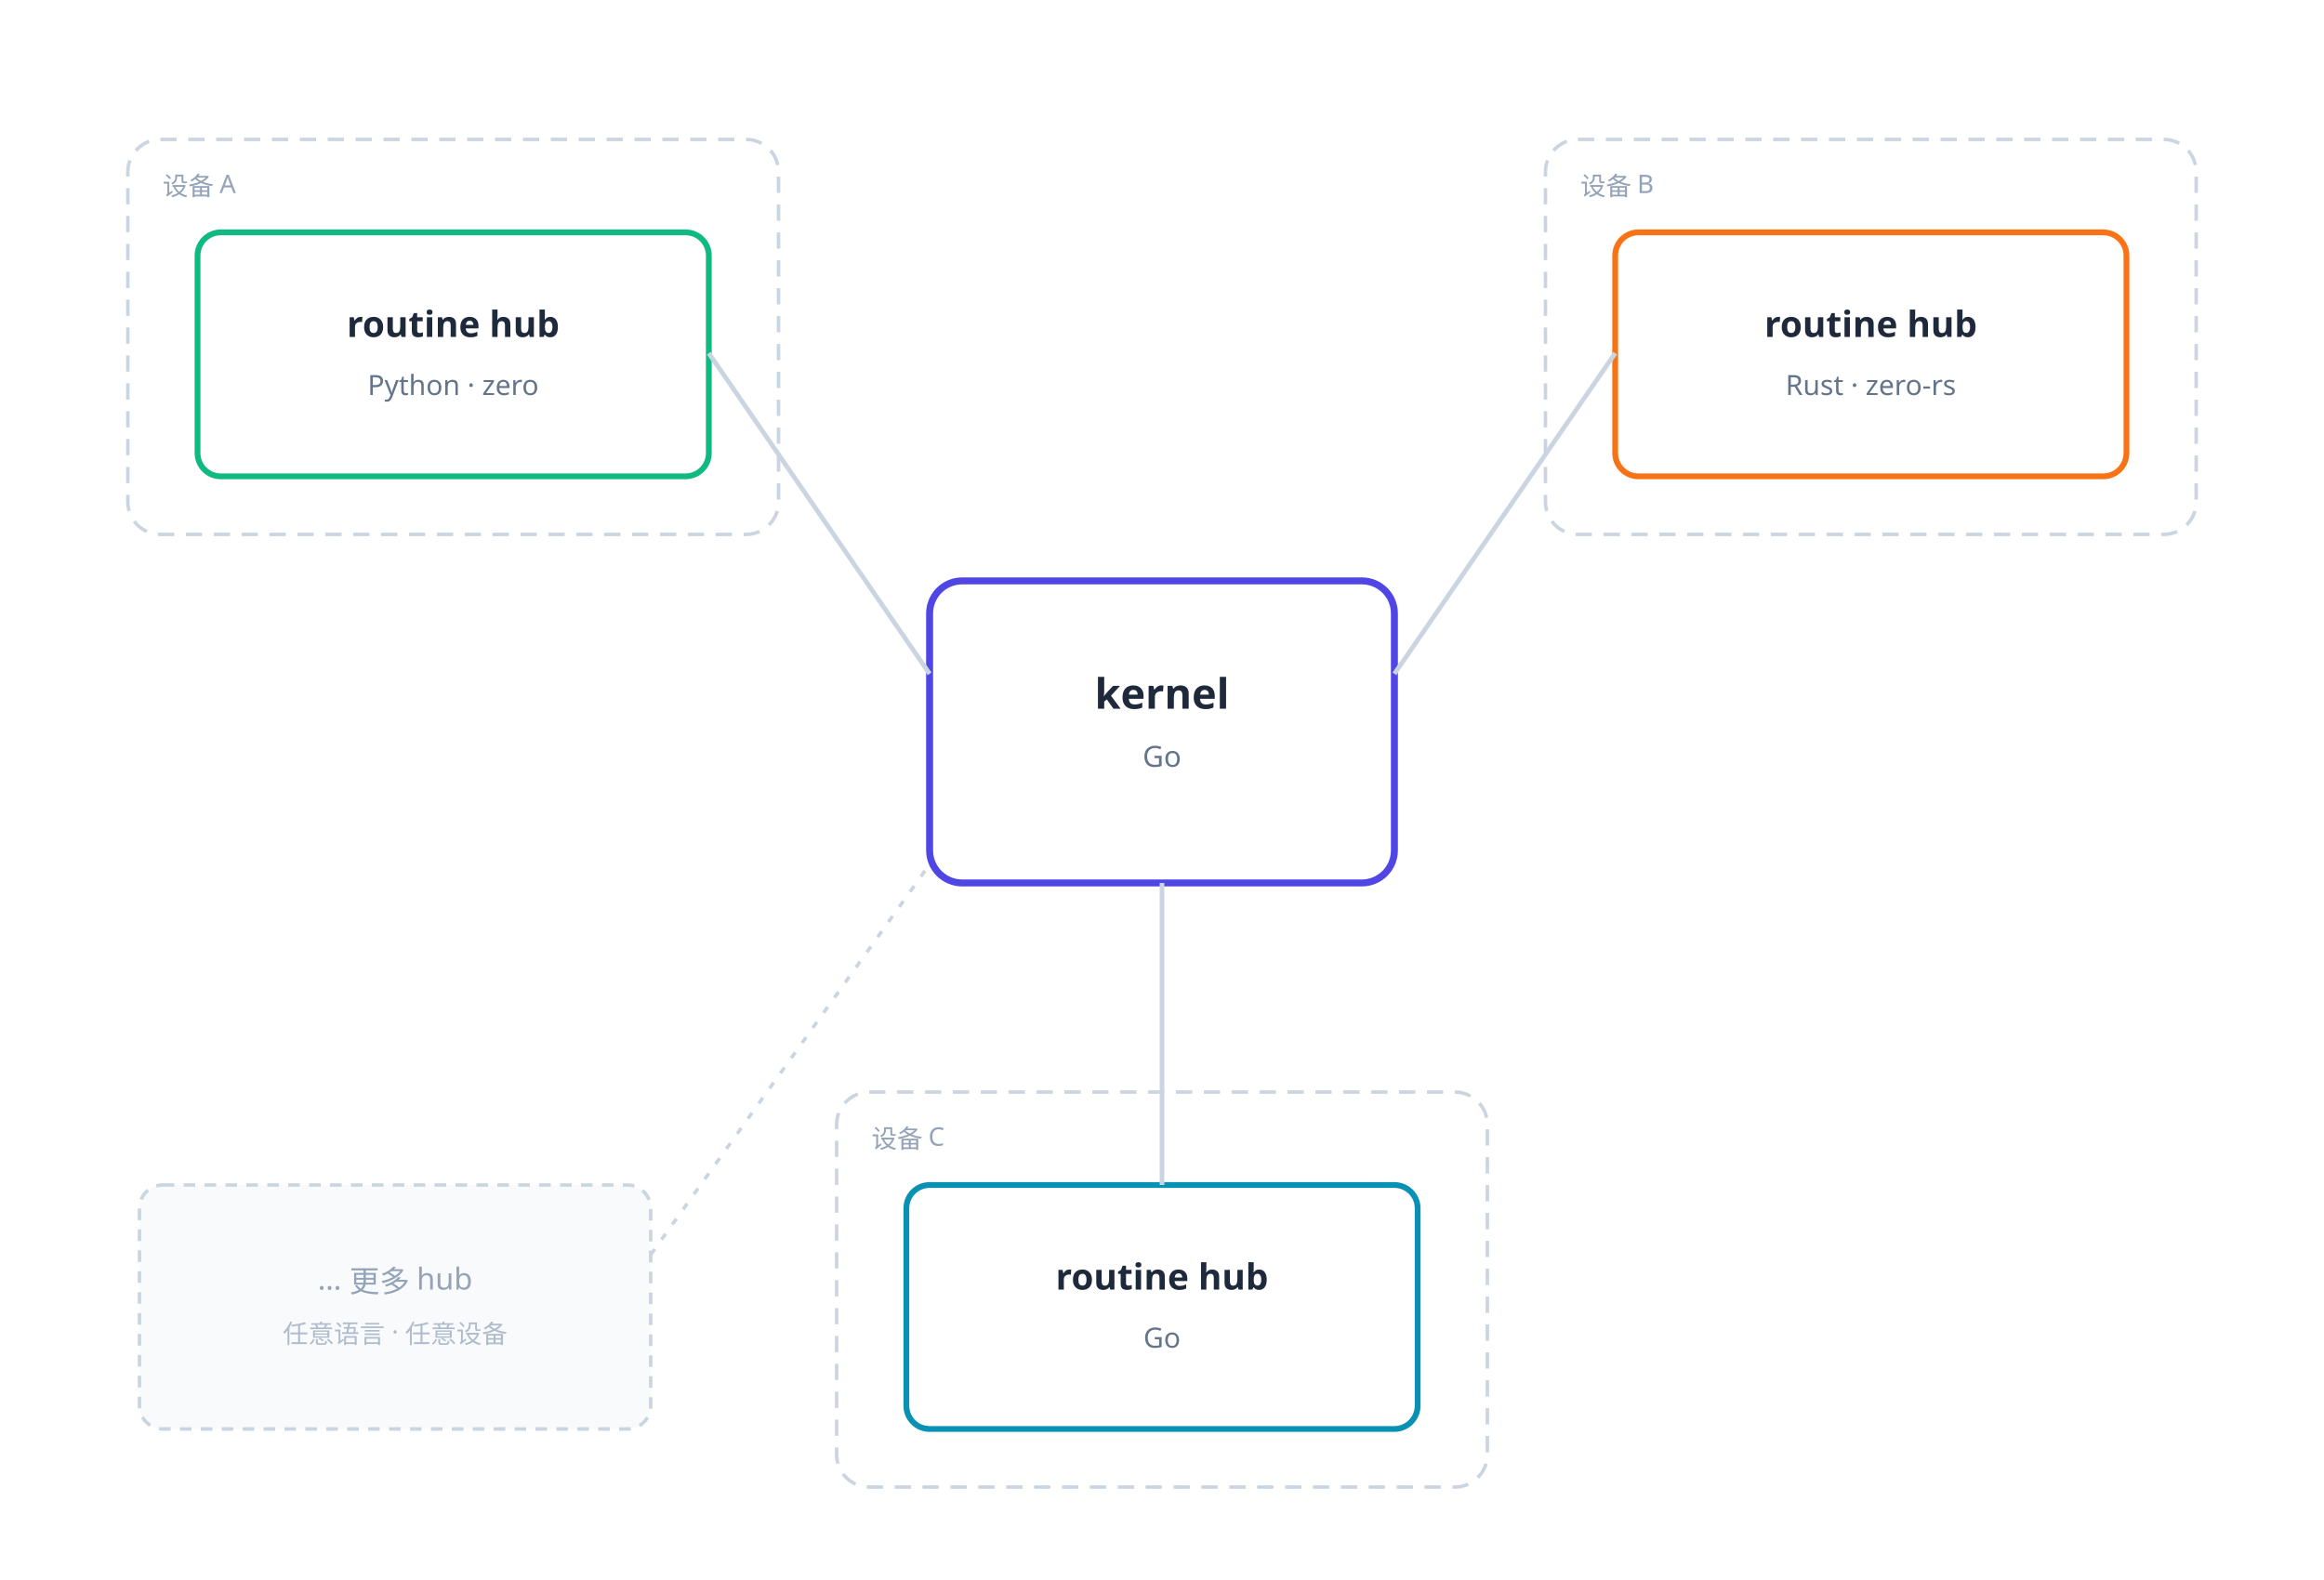
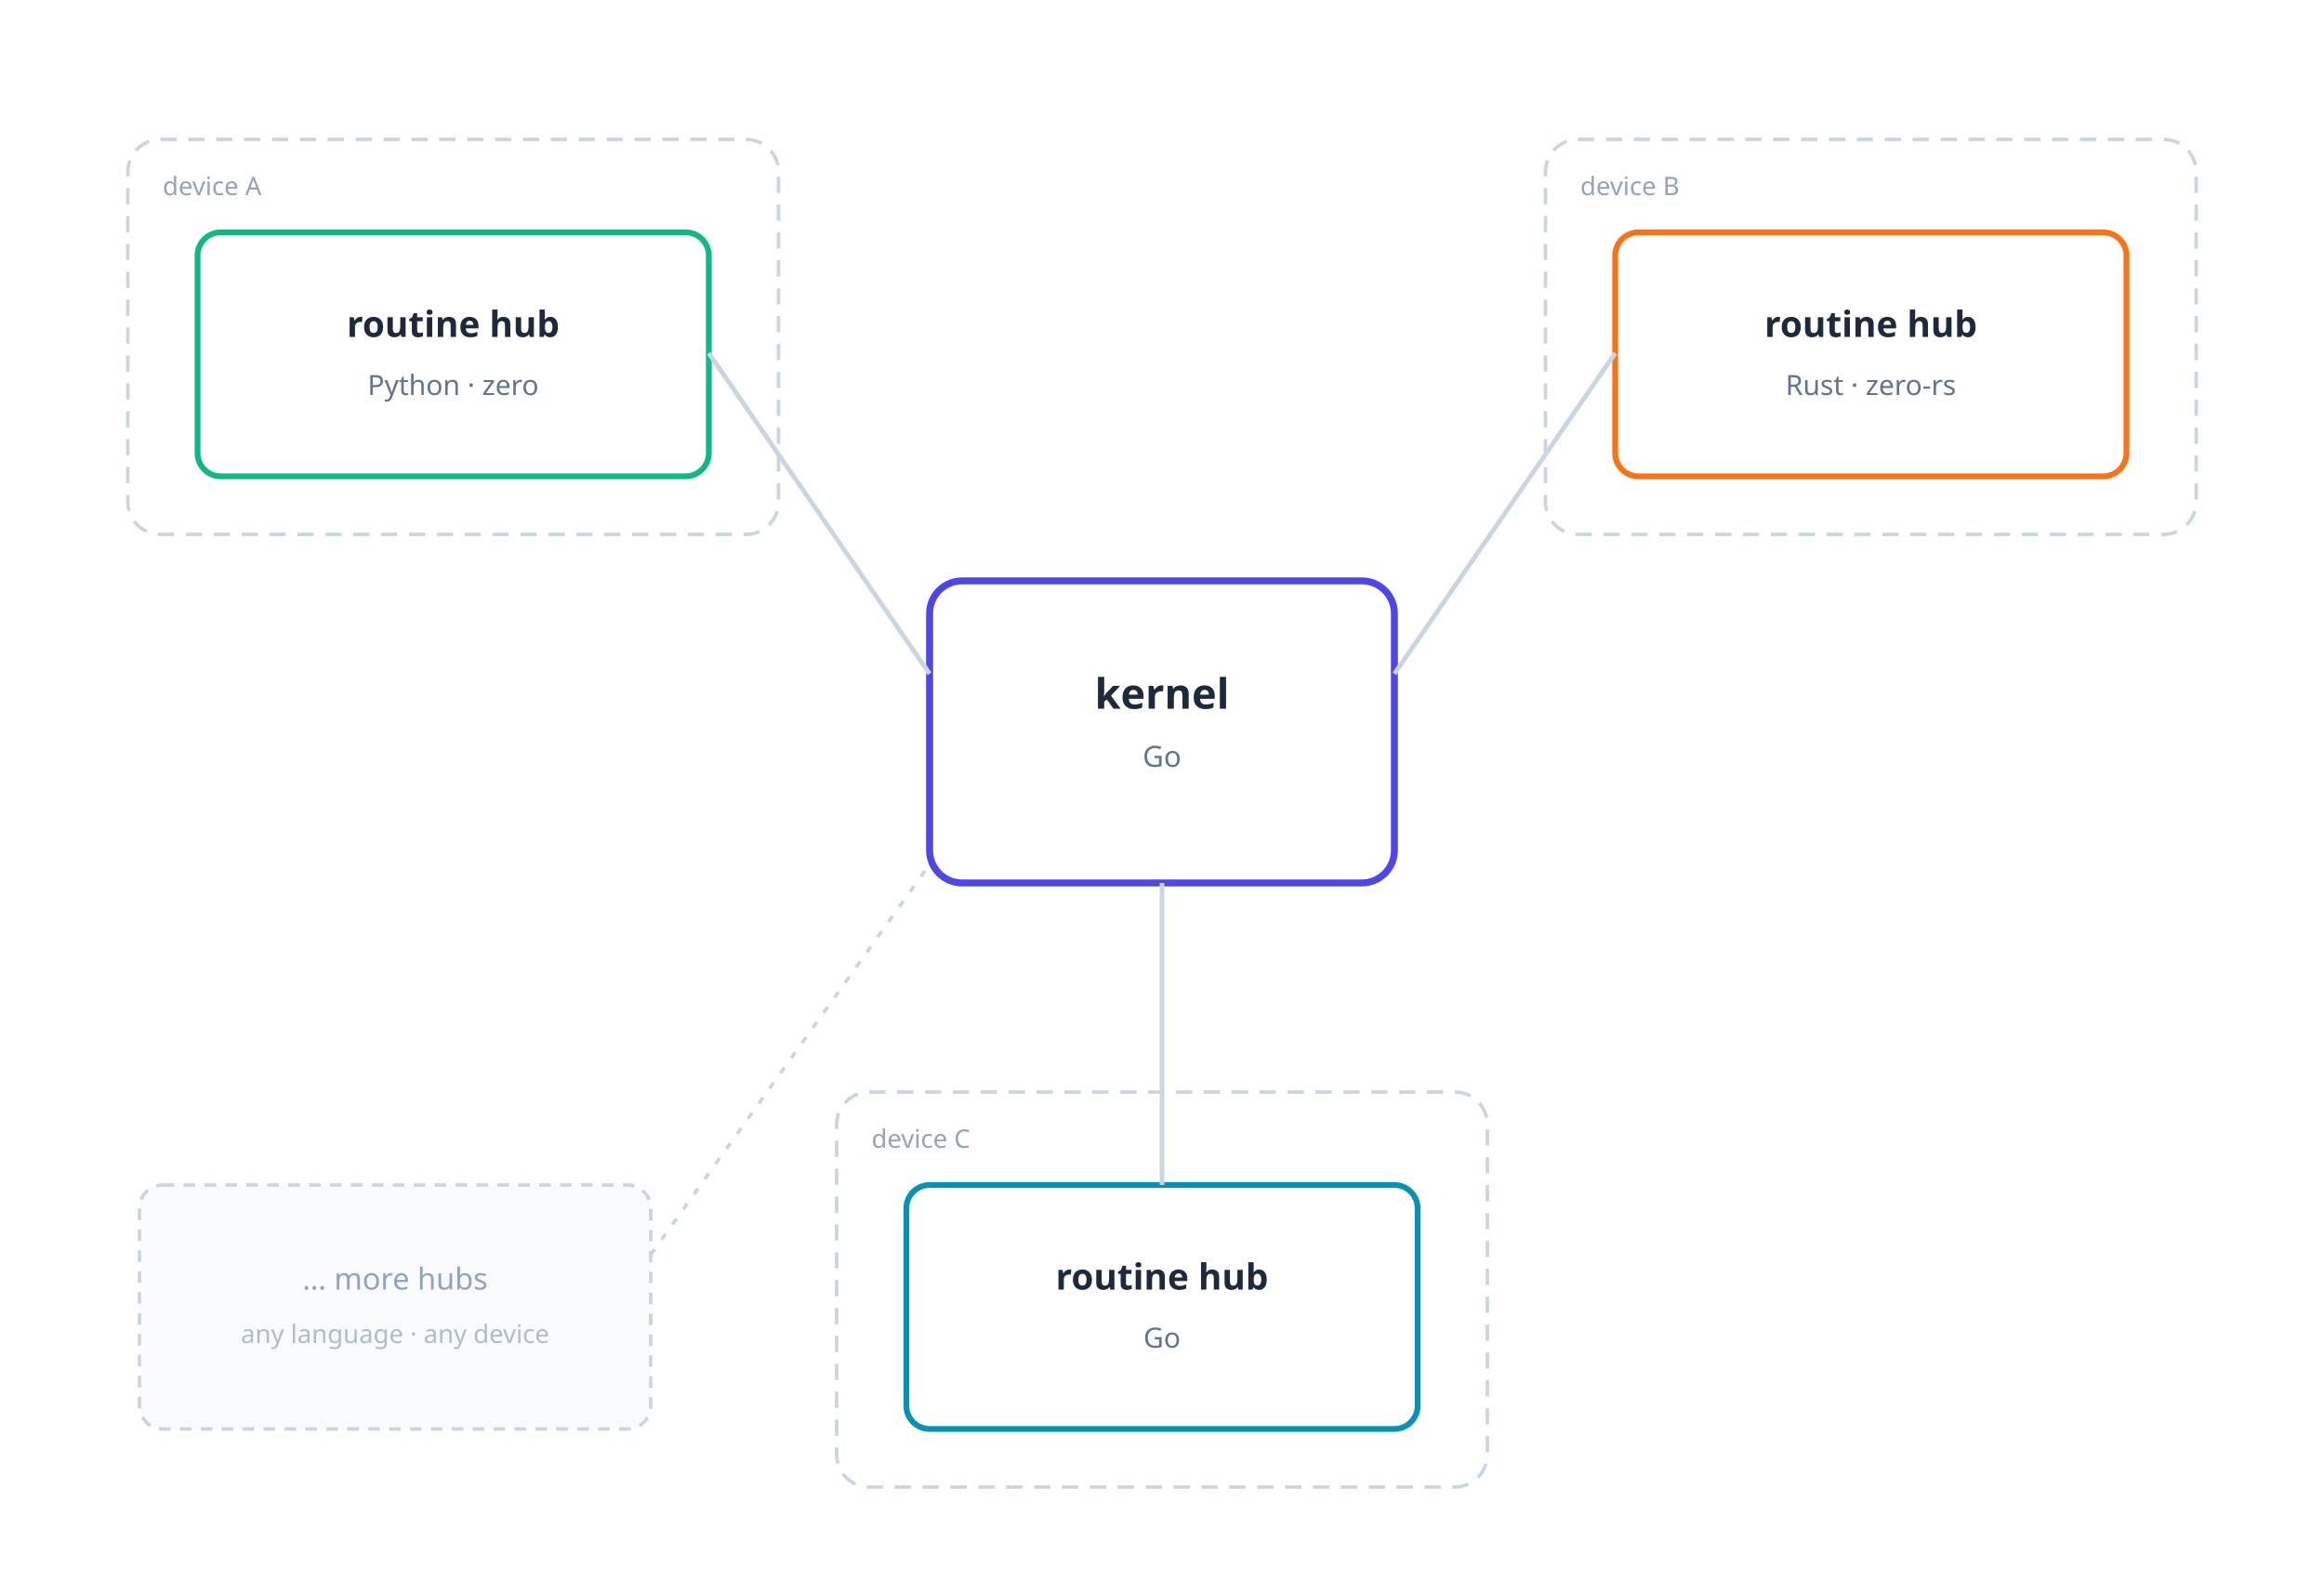
<svg xmlns="http://www.w3.org/2000/svg" viewBox="0 0 1000 680" font-family="'PingFang SC','Microsoft YaHei','Segoe UI',sans-serif">
  <rect width="1000" height="680" fill="#FFFFFF" />
  <rect x="55" y="60" width="280" height="170" rx="14" fill="none" stroke="#CBD5E1" stroke-width="1.5" stroke-dasharray="7 5" />
-   <text x="70" y="84" font-size="11" fill="#94A3B8">设备 A</text>
+   <text x="70" y="84" font-size="11" fill="#94A3B8">device A</text>
  <rect x="85" y="100" width="220" height="105" rx="10" fill="#FFFFFF" stroke="#10B981" stroke-width="2.5" />
  <text x="195" y="145" text-anchor="middle" font-size="15.5" font-weight="700" fill="#1E293B">routine hub</text>
  <text x="195" y="170" text-anchor="middle" font-size="12" fill="#64748B">Python · zero</text>
  <rect x="665" y="60" width="280" height="170" rx="14" fill="none" stroke="#CBD5E1" stroke-width="1.5" stroke-dasharray="7 5" />
-   <text x="680" y="84" font-size="11" fill="#94A3B8">设备 B</text>
+   <text x="680" y="84" font-size="11" fill="#94A3B8">device B</text>
  <rect x="695" y="100" width="220" height="105" rx="10" fill="#FFFFFF" stroke="#F97316" stroke-width="2.5" />
  <text x="805" y="145" text-anchor="middle" font-size="15.5" font-weight="700" fill="#1E293B">routine hub</text>
  <text x="805" y="170" text-anchor="middle" font-size="12" fill="#64748B">Rust · zero-rs</text>
  <rect x="360" y="470" width="280" height="170" rx="14" fill="none" stroke="#CBD5E1" stroke-width="1.5" stroke-dasharray="7 5" />
-   <text x="375" y="494" font-size="11" fill="#94A3B8">设备 C</text>
+   <text x="375" y="494" font-size="11" fill="#94A3B8">device C</text>
  <rect x="390" y="510" width="220" height="105" rx="10" fill="#FFFFFF" stroke="#0891B2" stroke-width="2.5" />
  <text x="500" y="555" text-anchor="middle" font-size="15.5" font-weight="700" fill="#1E293B">routine hub</text>
  <text x="500" y="580" text-anchor="middle" font-size="12" fill="#64748B">Go</text>
  <rect x="60" y="510" width="220" height="105" rx="10" fill="#F8FAFC" stroke="#CBD5E1" stroke-width="1.5" stroke-dasharray="5 4" />
-   <text x="170" y="555" text-anchor="middle" font-size="13" fill="#94A3B8">… 更多 hub</text>
-   <text x="170" y="578" text-anchor="middle" font-size="11" fill="#B0BCCB">任意语言 · 任意设备</text>
+   <text x="170" y="555" text-anchor="middle" font-size="13" fill="#94A3B8">… more hubs</text>
+   <text x="170" y="578" text-anchor="middle" font-size="11" fill="#B0BCCB">any language · any device</text>
  <line x1="280" y1="540" x2="400" y2="372" stroke="#CBD5E1" stroke-width="1.5" stroke-dasharray="3 5" />
  <rect x="400" y="250" width="200" height="130" rx="14" fill="#FFFFFF" stroke="#4F46E5" stroke-width="3" />
  <text x="500" y="305" text-anchor="middle" font-size="18" font-weight="700" fill="#1E293B">kernel</text>
  <text x="500" y="330" text-anchor="middle" font-size="12.5" fill="#64748B">Go</text>
  <line x1="305" y1="152" x2="400" y2="290" stroke="#CBD5E1" stroke-width="2" />
  <line x1="695" y1="152" x2="600" y2="290" stroke="#CBD5E1" stroke-width="2" />
  <line x1="500" y1="510" x2="500" y2="380" stroke="#CBD5E1" stroke-width="2" />
</svg>
